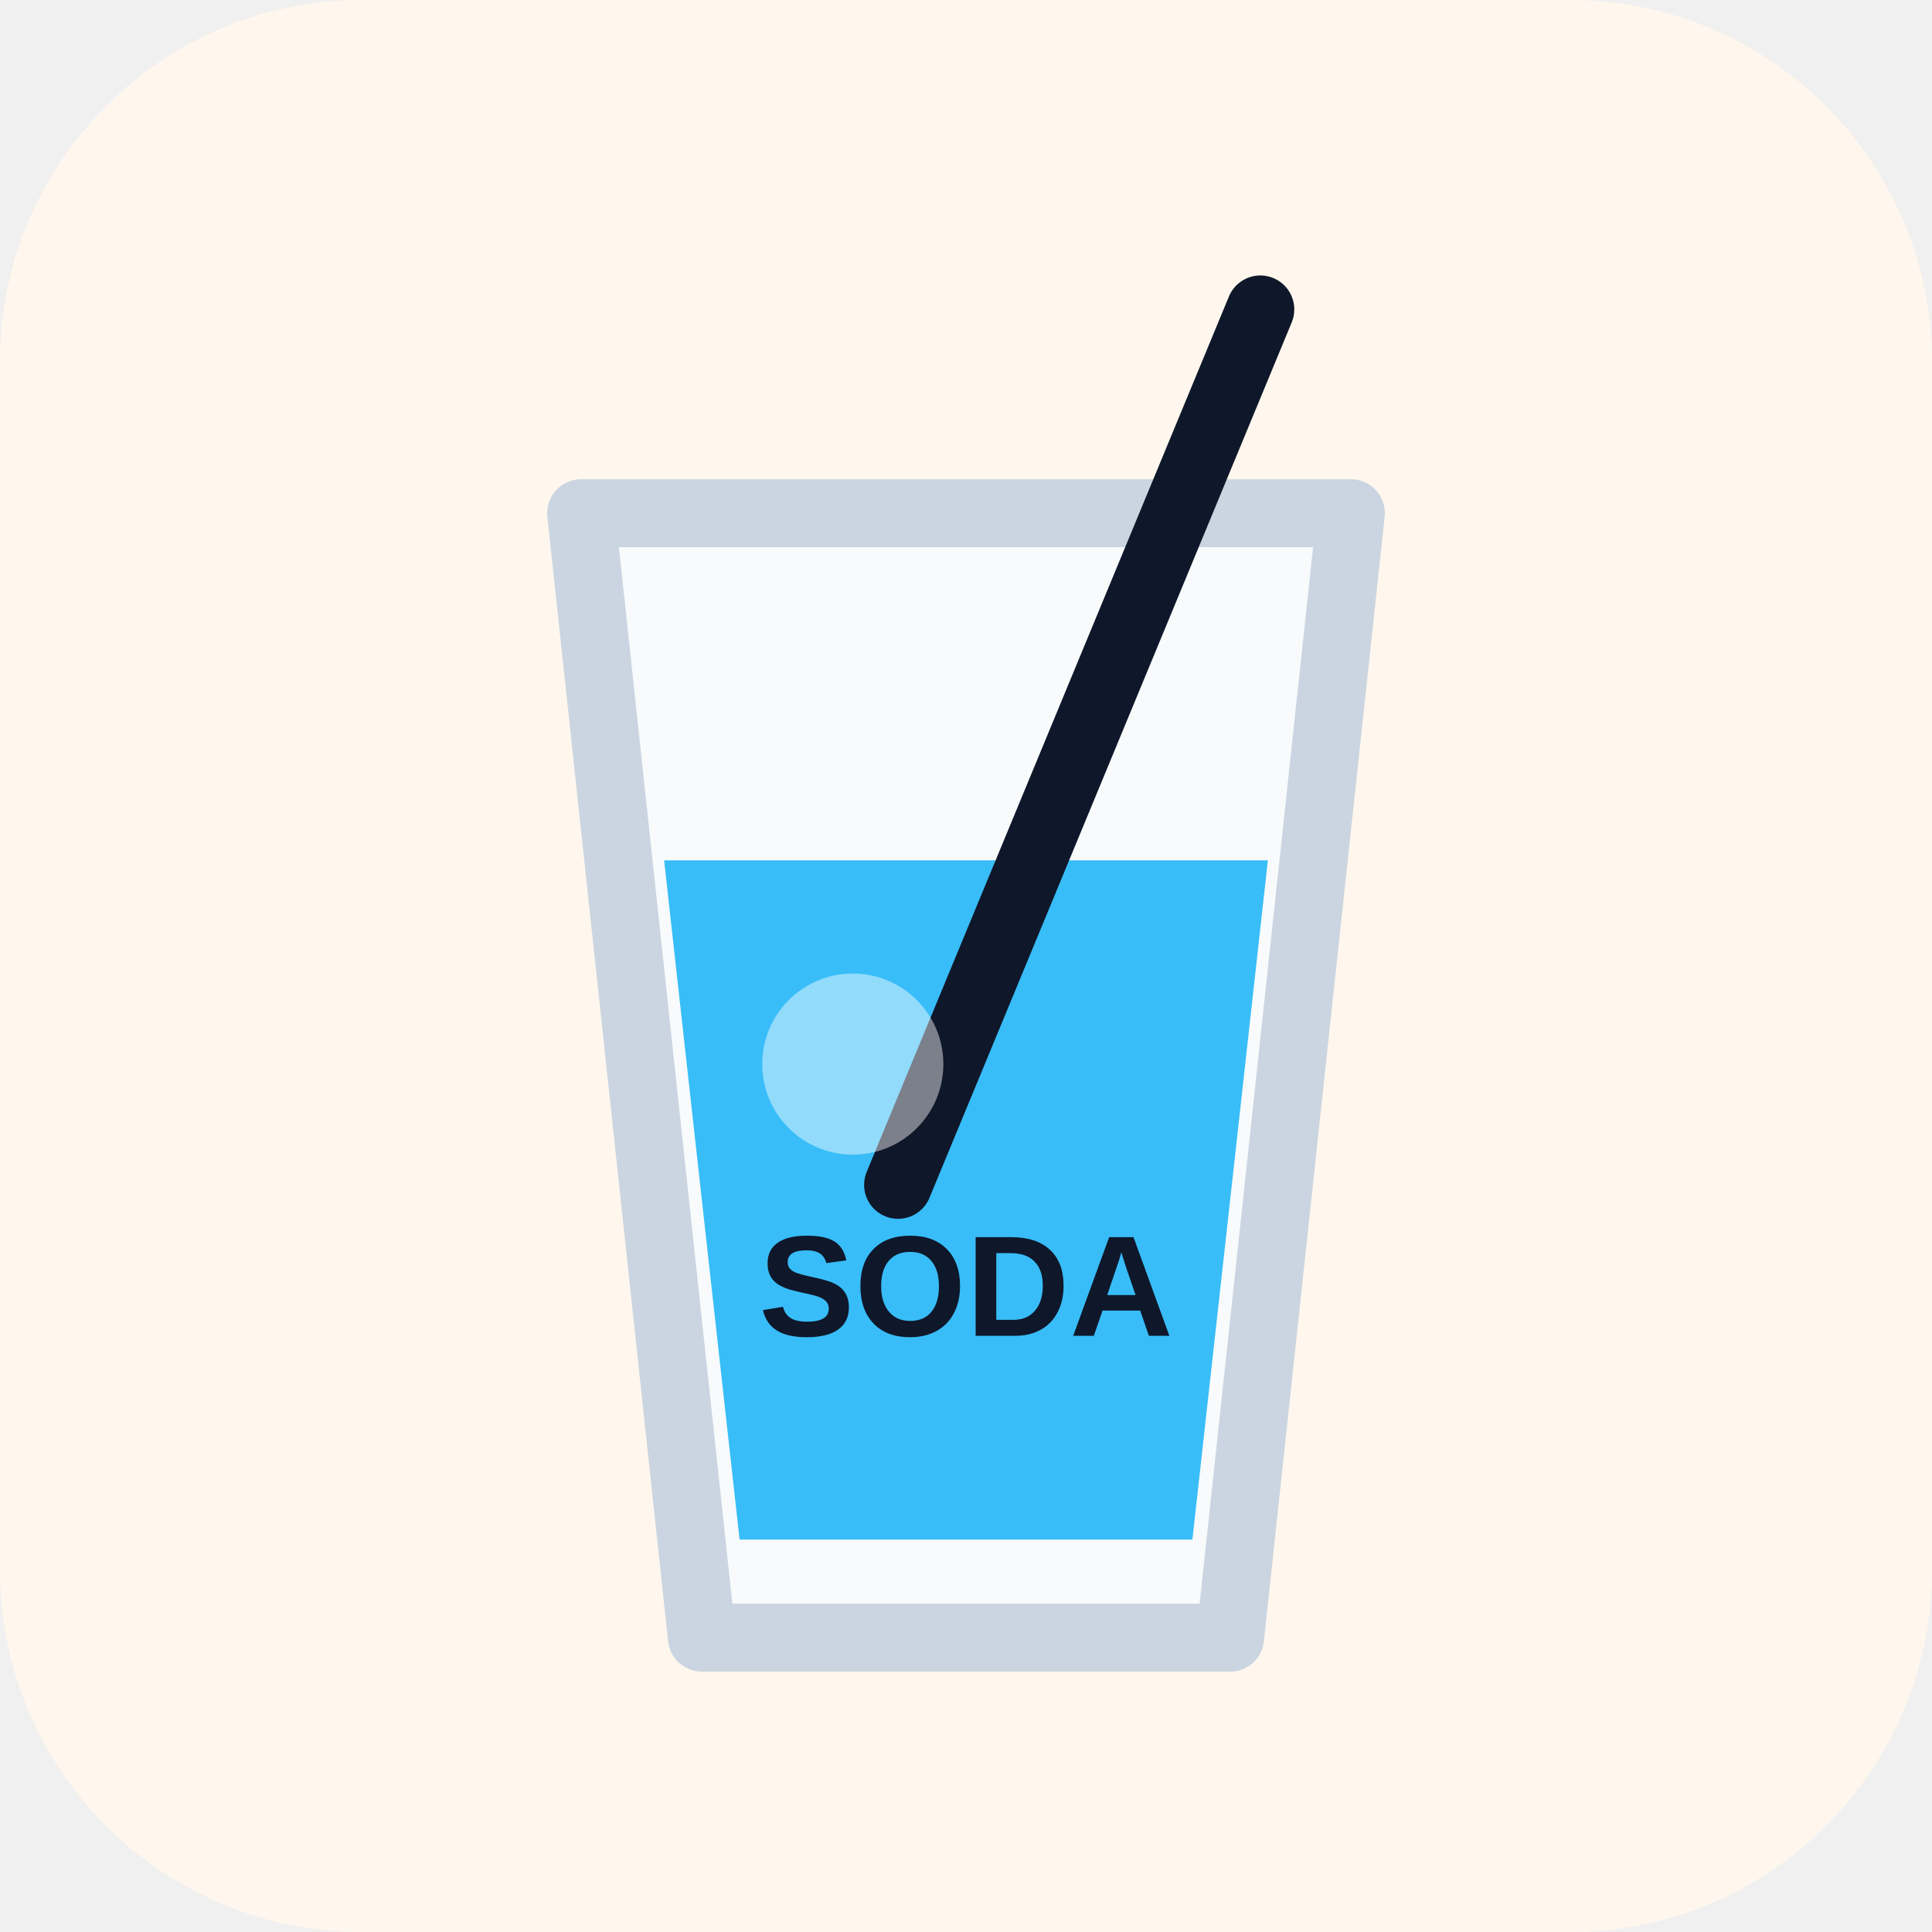
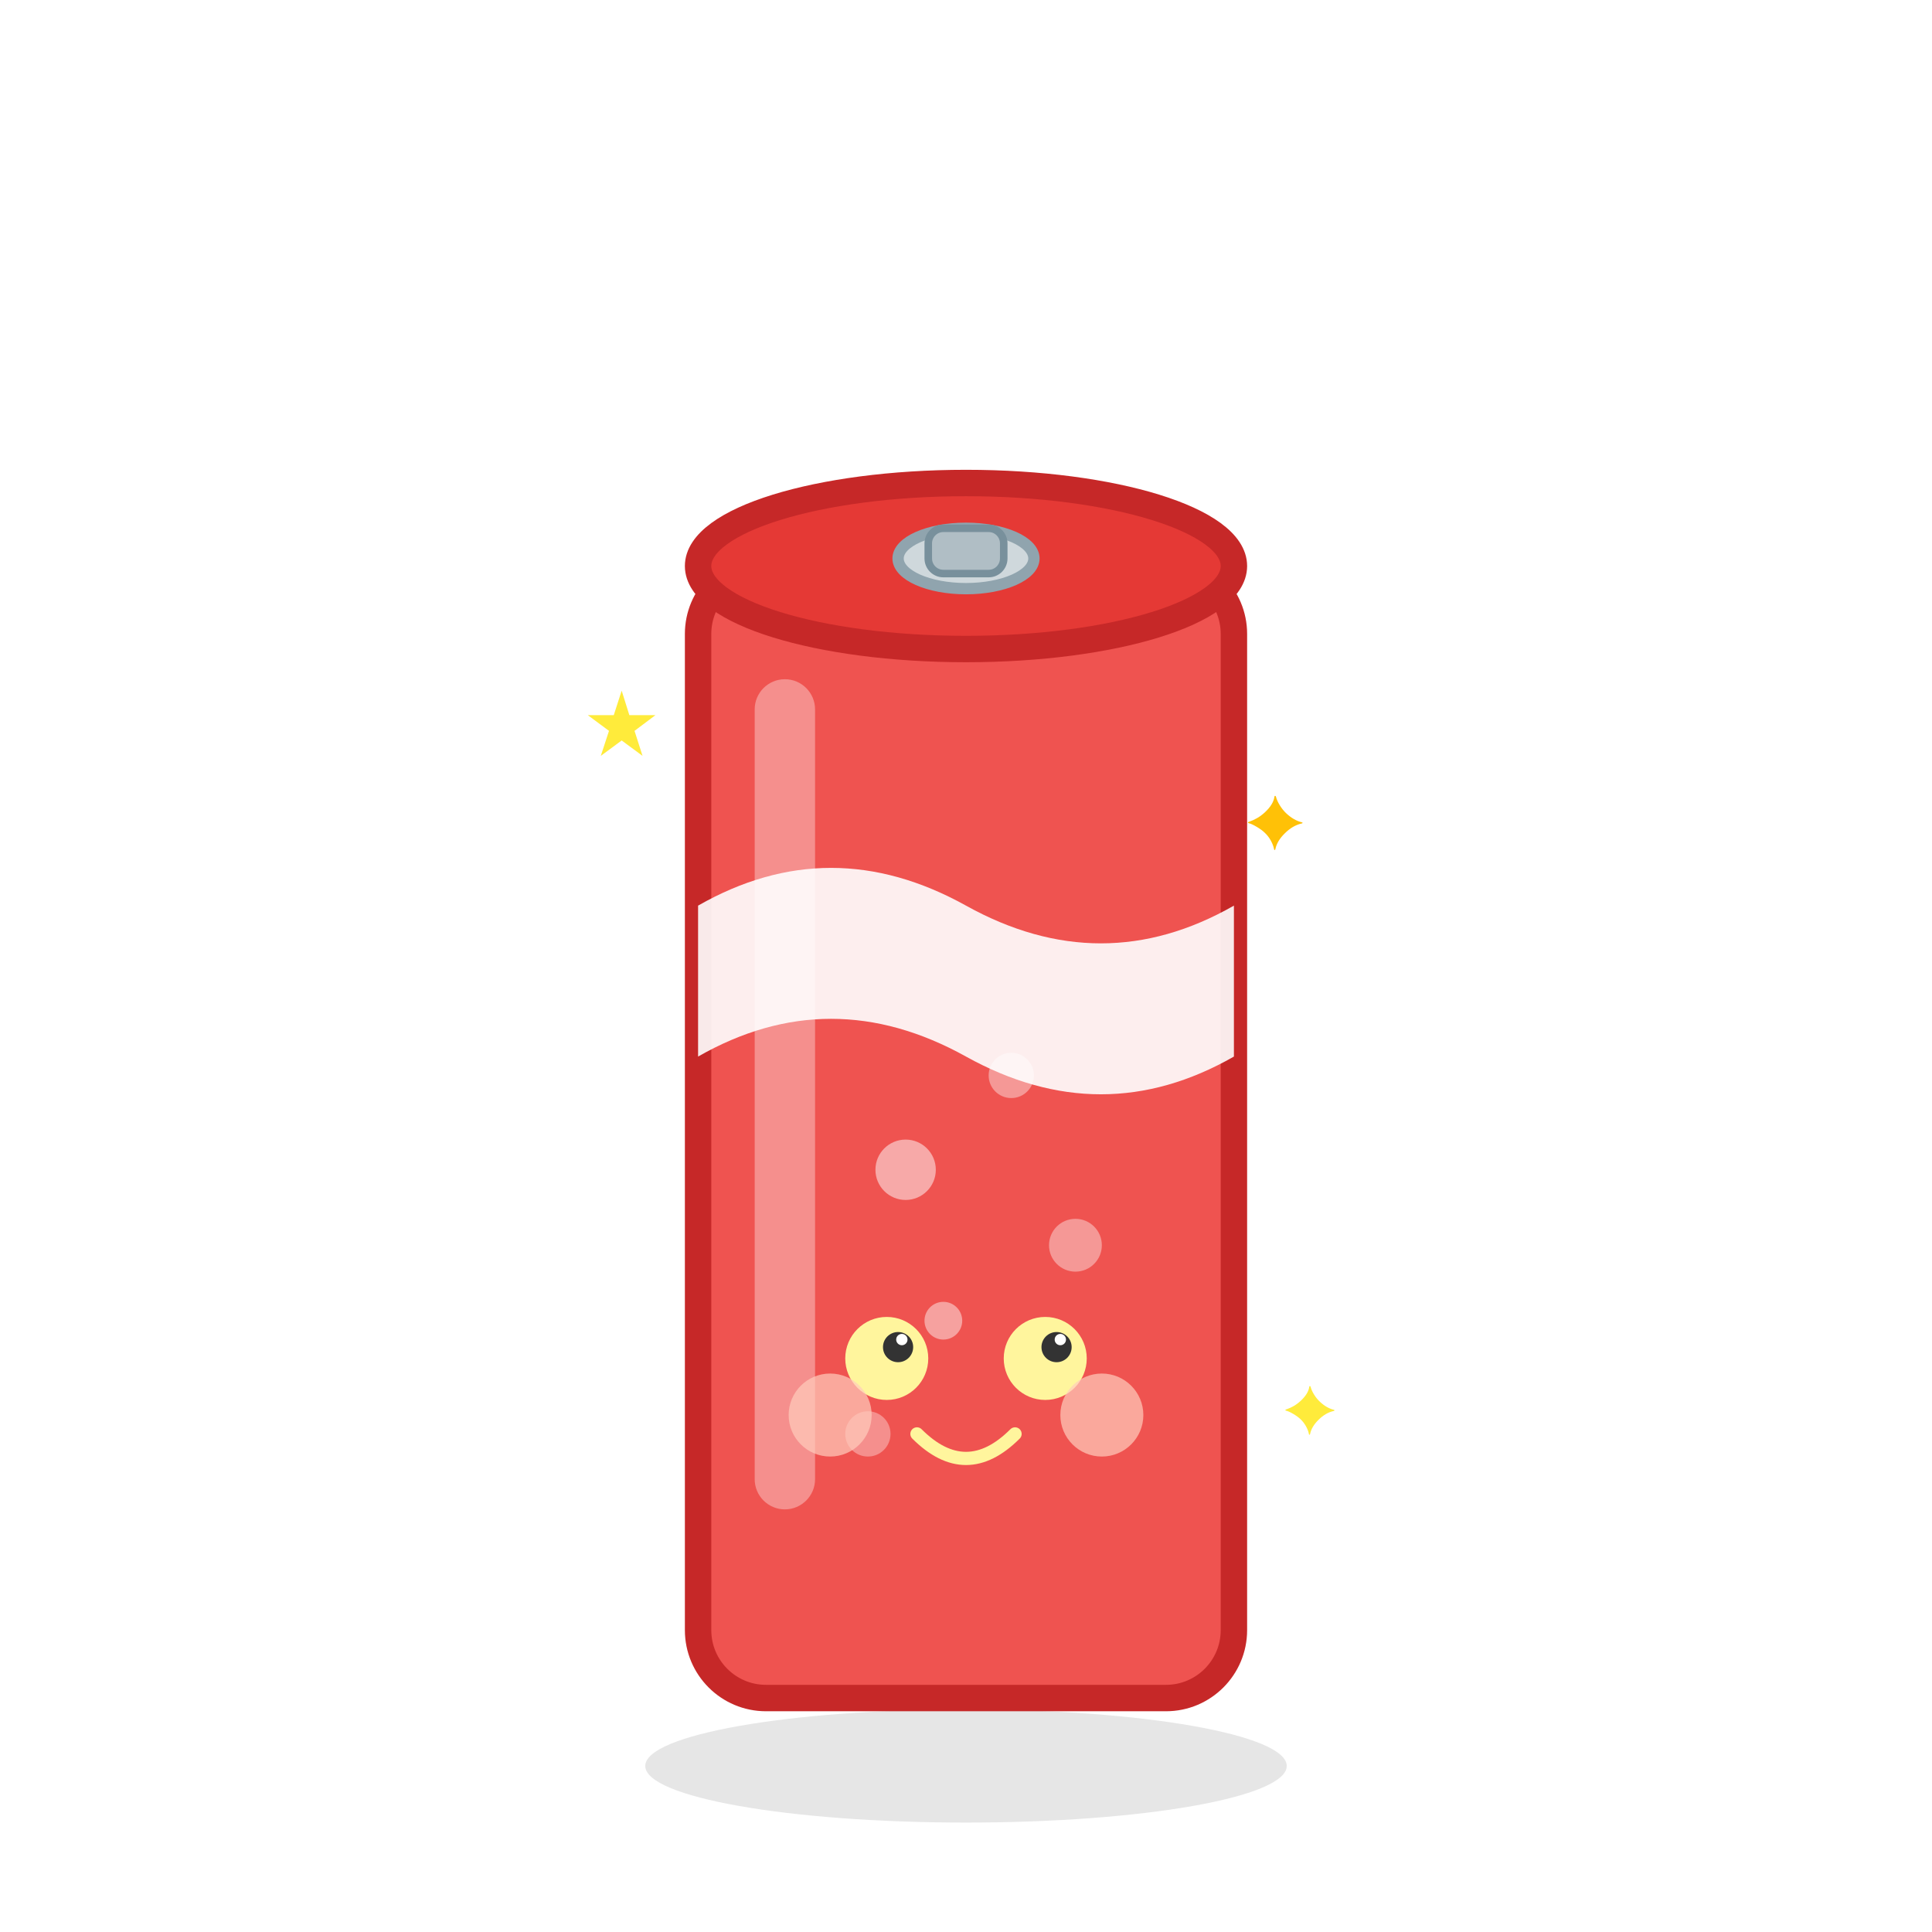
<svg xmlns="http://www.w3.org/2000/svg" viewBox="0 0 512 512">
-   <rect width="512" height="512" rx="96" fill="#fff7ed" />
-   <path d="M154 136h204l-32 298H186L154 136z" fill="#f8fafc" stroke="#cbd5e1" stroke-width="18" stroke-linejoin="round" />
-   <path d="M176 228h160l-20 180H196l-20-180z" fill="#38bdf8" />
-   <path d="M334 82l-96 232" stroke="#0f172a" stroke-width="18" stroke-linecap="round" />
-   <circle cx="226" cy="282" r="24" fill="rgba(255,255,255,.45)" />
-   <text x="256" y="354" text-anchor="middle" font-family="Arial Rounded MT Bold, Arial, sans-serif" font-size="38" font-weight="900" fill="#0f172a">SODA</text>
+   <rect width="512" height="512" fill="white" />
+   <ellipse cx="256" cy="468" rx="85" ry="15" fill="rgba(0,0,0,0.10)" />
+   <rect x="185" y="150" width="142" height="300" rx="18" fill="#EF5350" stroke="#C62828" stroke-width="7" />
+   <ellipse cx="256" cy="150" rx="71" ry="22" fill="#E53935" stroke="#C62828" stroke-width="7" />
+   <ellipse cx="256" cy="148" rx="18" ry="8" fill="#CFD8DC" stroke="#90A4AE" stroke-width="3" />
+   <rect x="246" y="140" width="20" height="12" rx="4" fill="#B0BEC5" stroke="#78909C" stroke-width="2" />
+   <path d="M185 240 Q220 220 256 240 Q292 260 327 240 L327 280 Q292 300 256 280 Q220 260 185 280 Z" fill="white" opacity="0.9" />
+   <rect x="200" y="180" width="16" height="220" rx="8" fill="white" opacity="0.35" />
+   <circle cx="240" cy="310" r="8" fill="white" opacity="0.5" />
+   <circle cx="268" cy="285" r="6" fill="white" opacity="0.4" />
+   <circle cx="250" cy="350" r="5" fill="white" opacity="0.45" />
+   <circle cx="285" cy="330" r="7" fill="white" opacity="0.4" />
+   <circle cx="230" cy="380" r="6" fill="white" opacity="0.35" />
+   <circle cx="235" cy="360" r="11" fill="#FFF59D" />
+   <circle cx="277" cy="360" r="11" fill="#FFF59D" />
+   <circle cx="238" cy="357" r="4" fill="#333" />
+   <circle cx="280" cy="357" r="4" fill="#333" />
+   <circle cx="239" cy="355" r="1.5" fill="white" />
+   <circle cx="281" cy="355" r="1.5" fill="white" />
+   <circle cx="220" cy="375" r="11" fill="#FFCCBC" opacity="0.7" />
+   <circle cx="292" cy="375" r="11" fill="#FFCCBC" opacity="0.7" />
+   <path d="M243 380 Q256 393 269 380" stroke="#FFF59D" stroke-width="3.5" fill="none" stroke-linecap="round" />
+   <text x="155" y="200" font-size="24" fill="#FFEB3B">★</text>
+   <text x="330" y="225" font-size="20" fill="#FFC107">✦</text>
+   <text x="340" y="380" font-size="18" fill="#FFEB3B">✦</text>
</svg>
